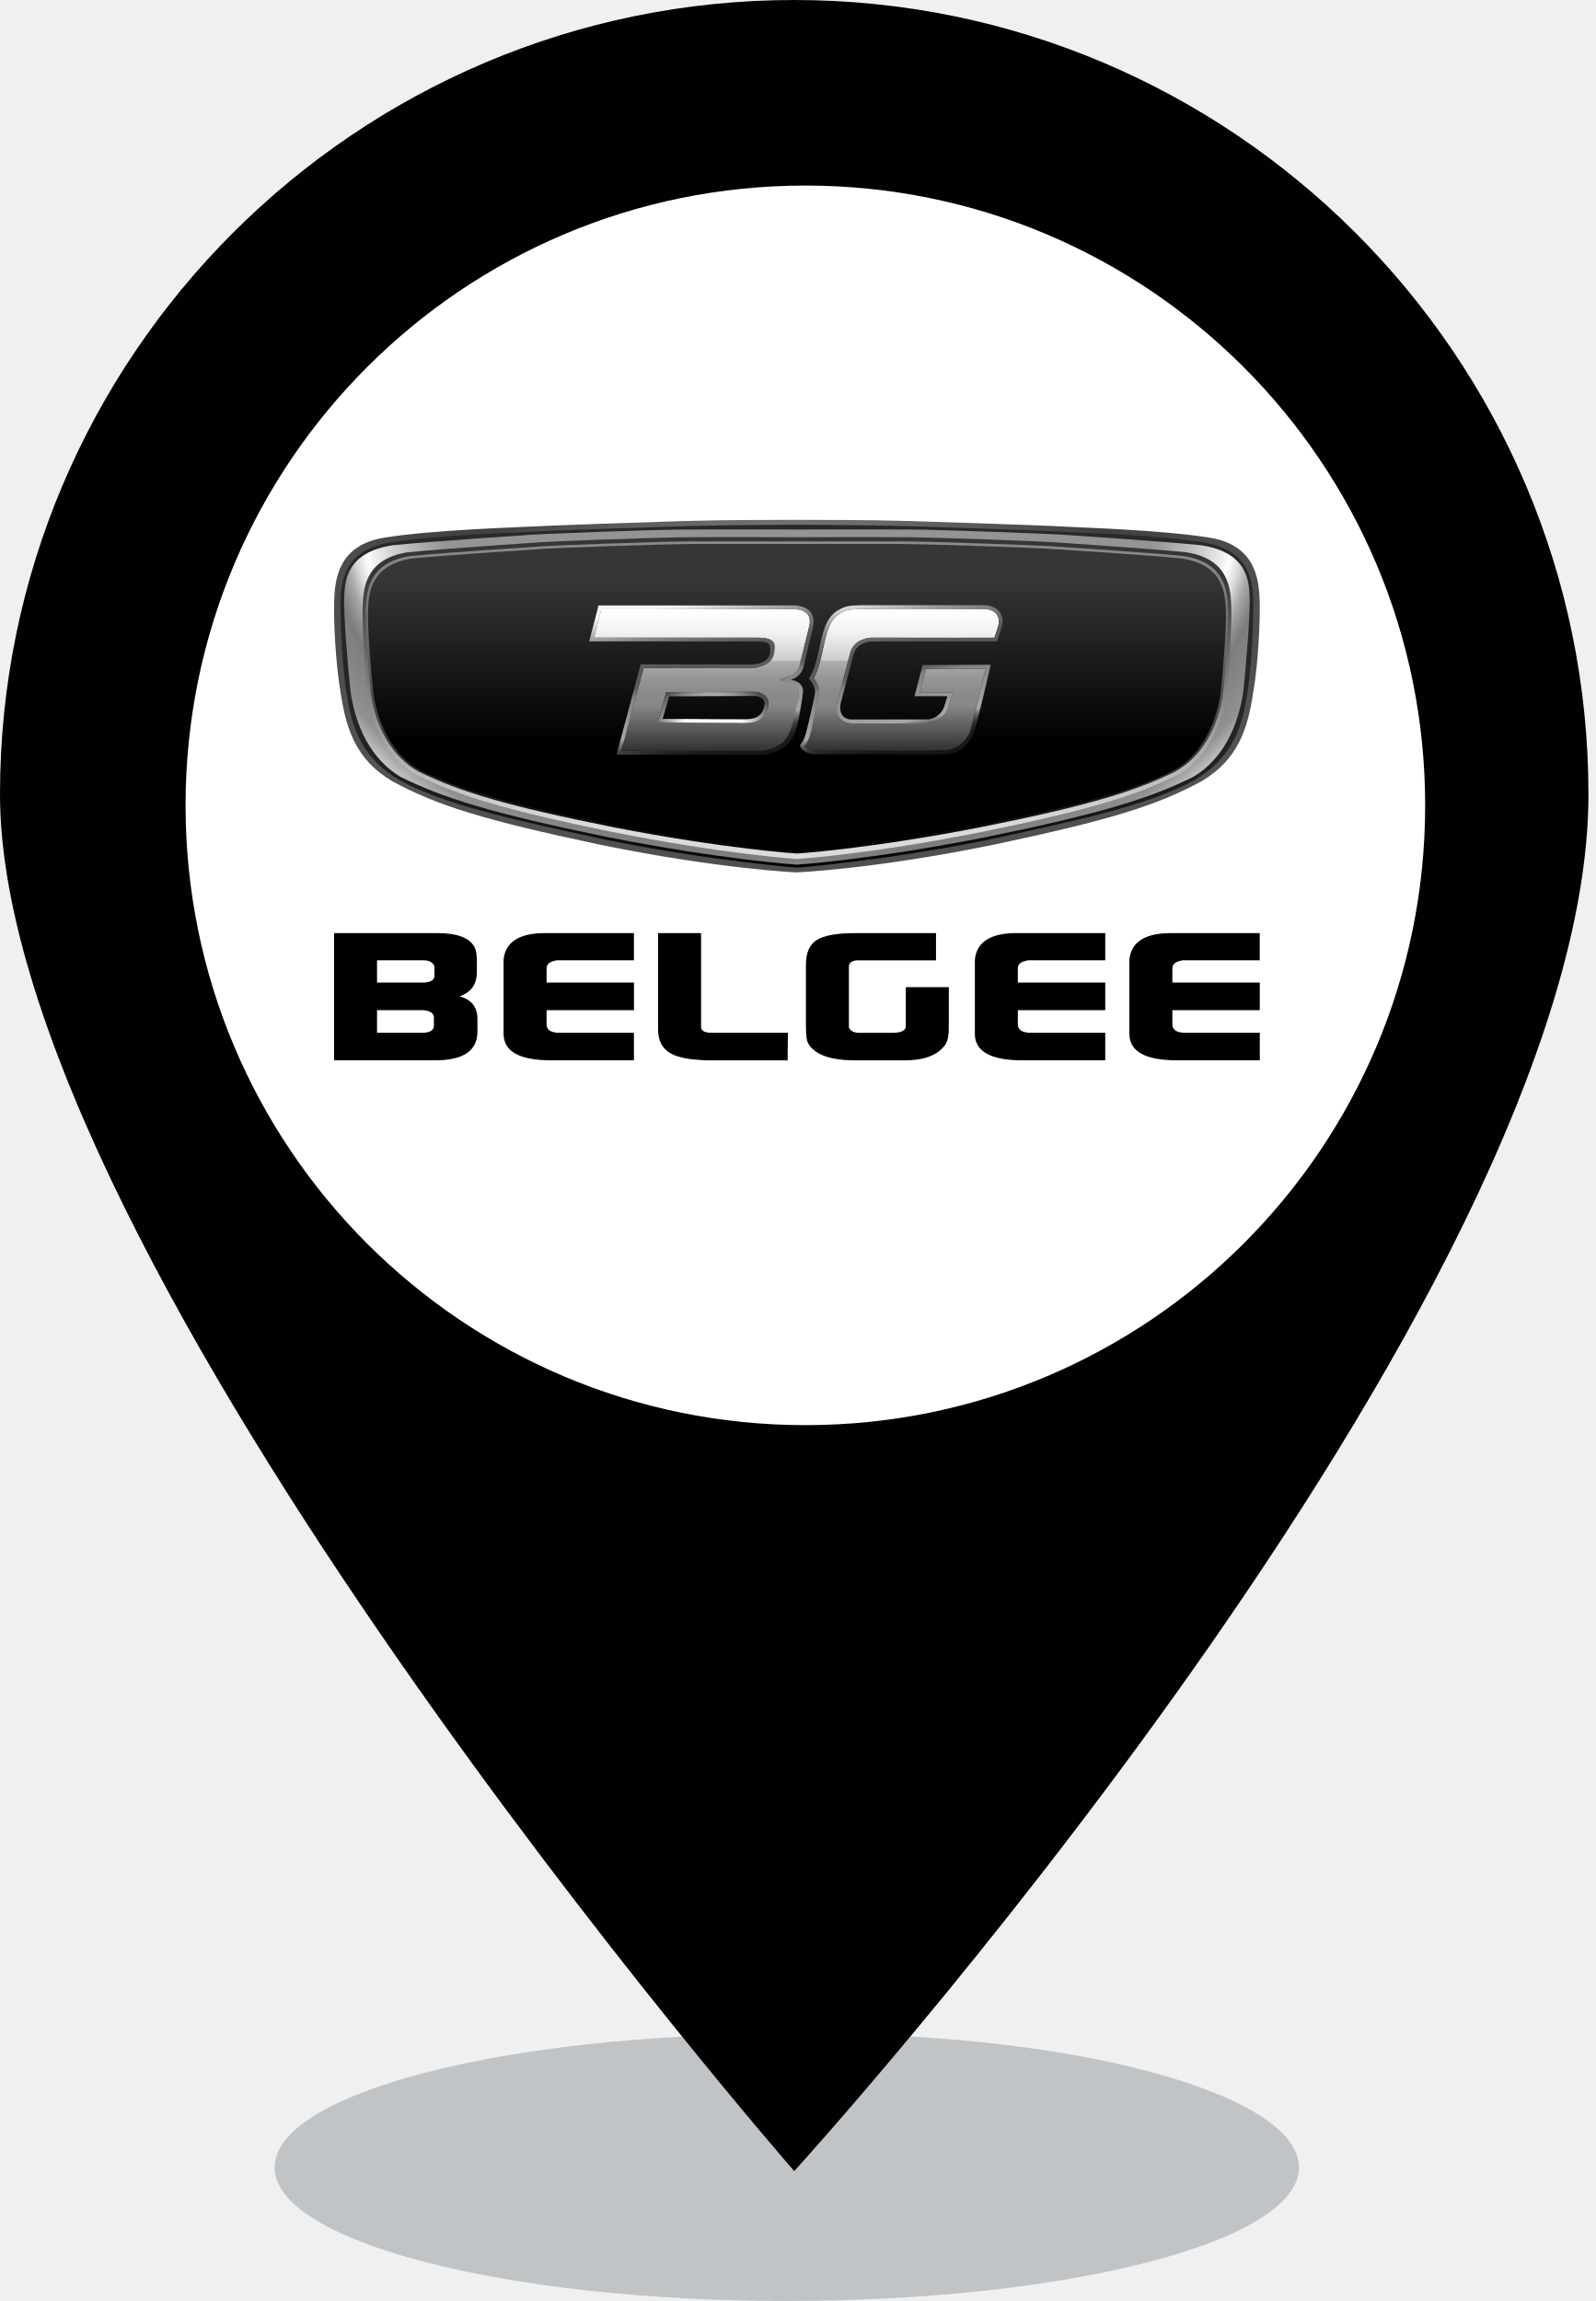
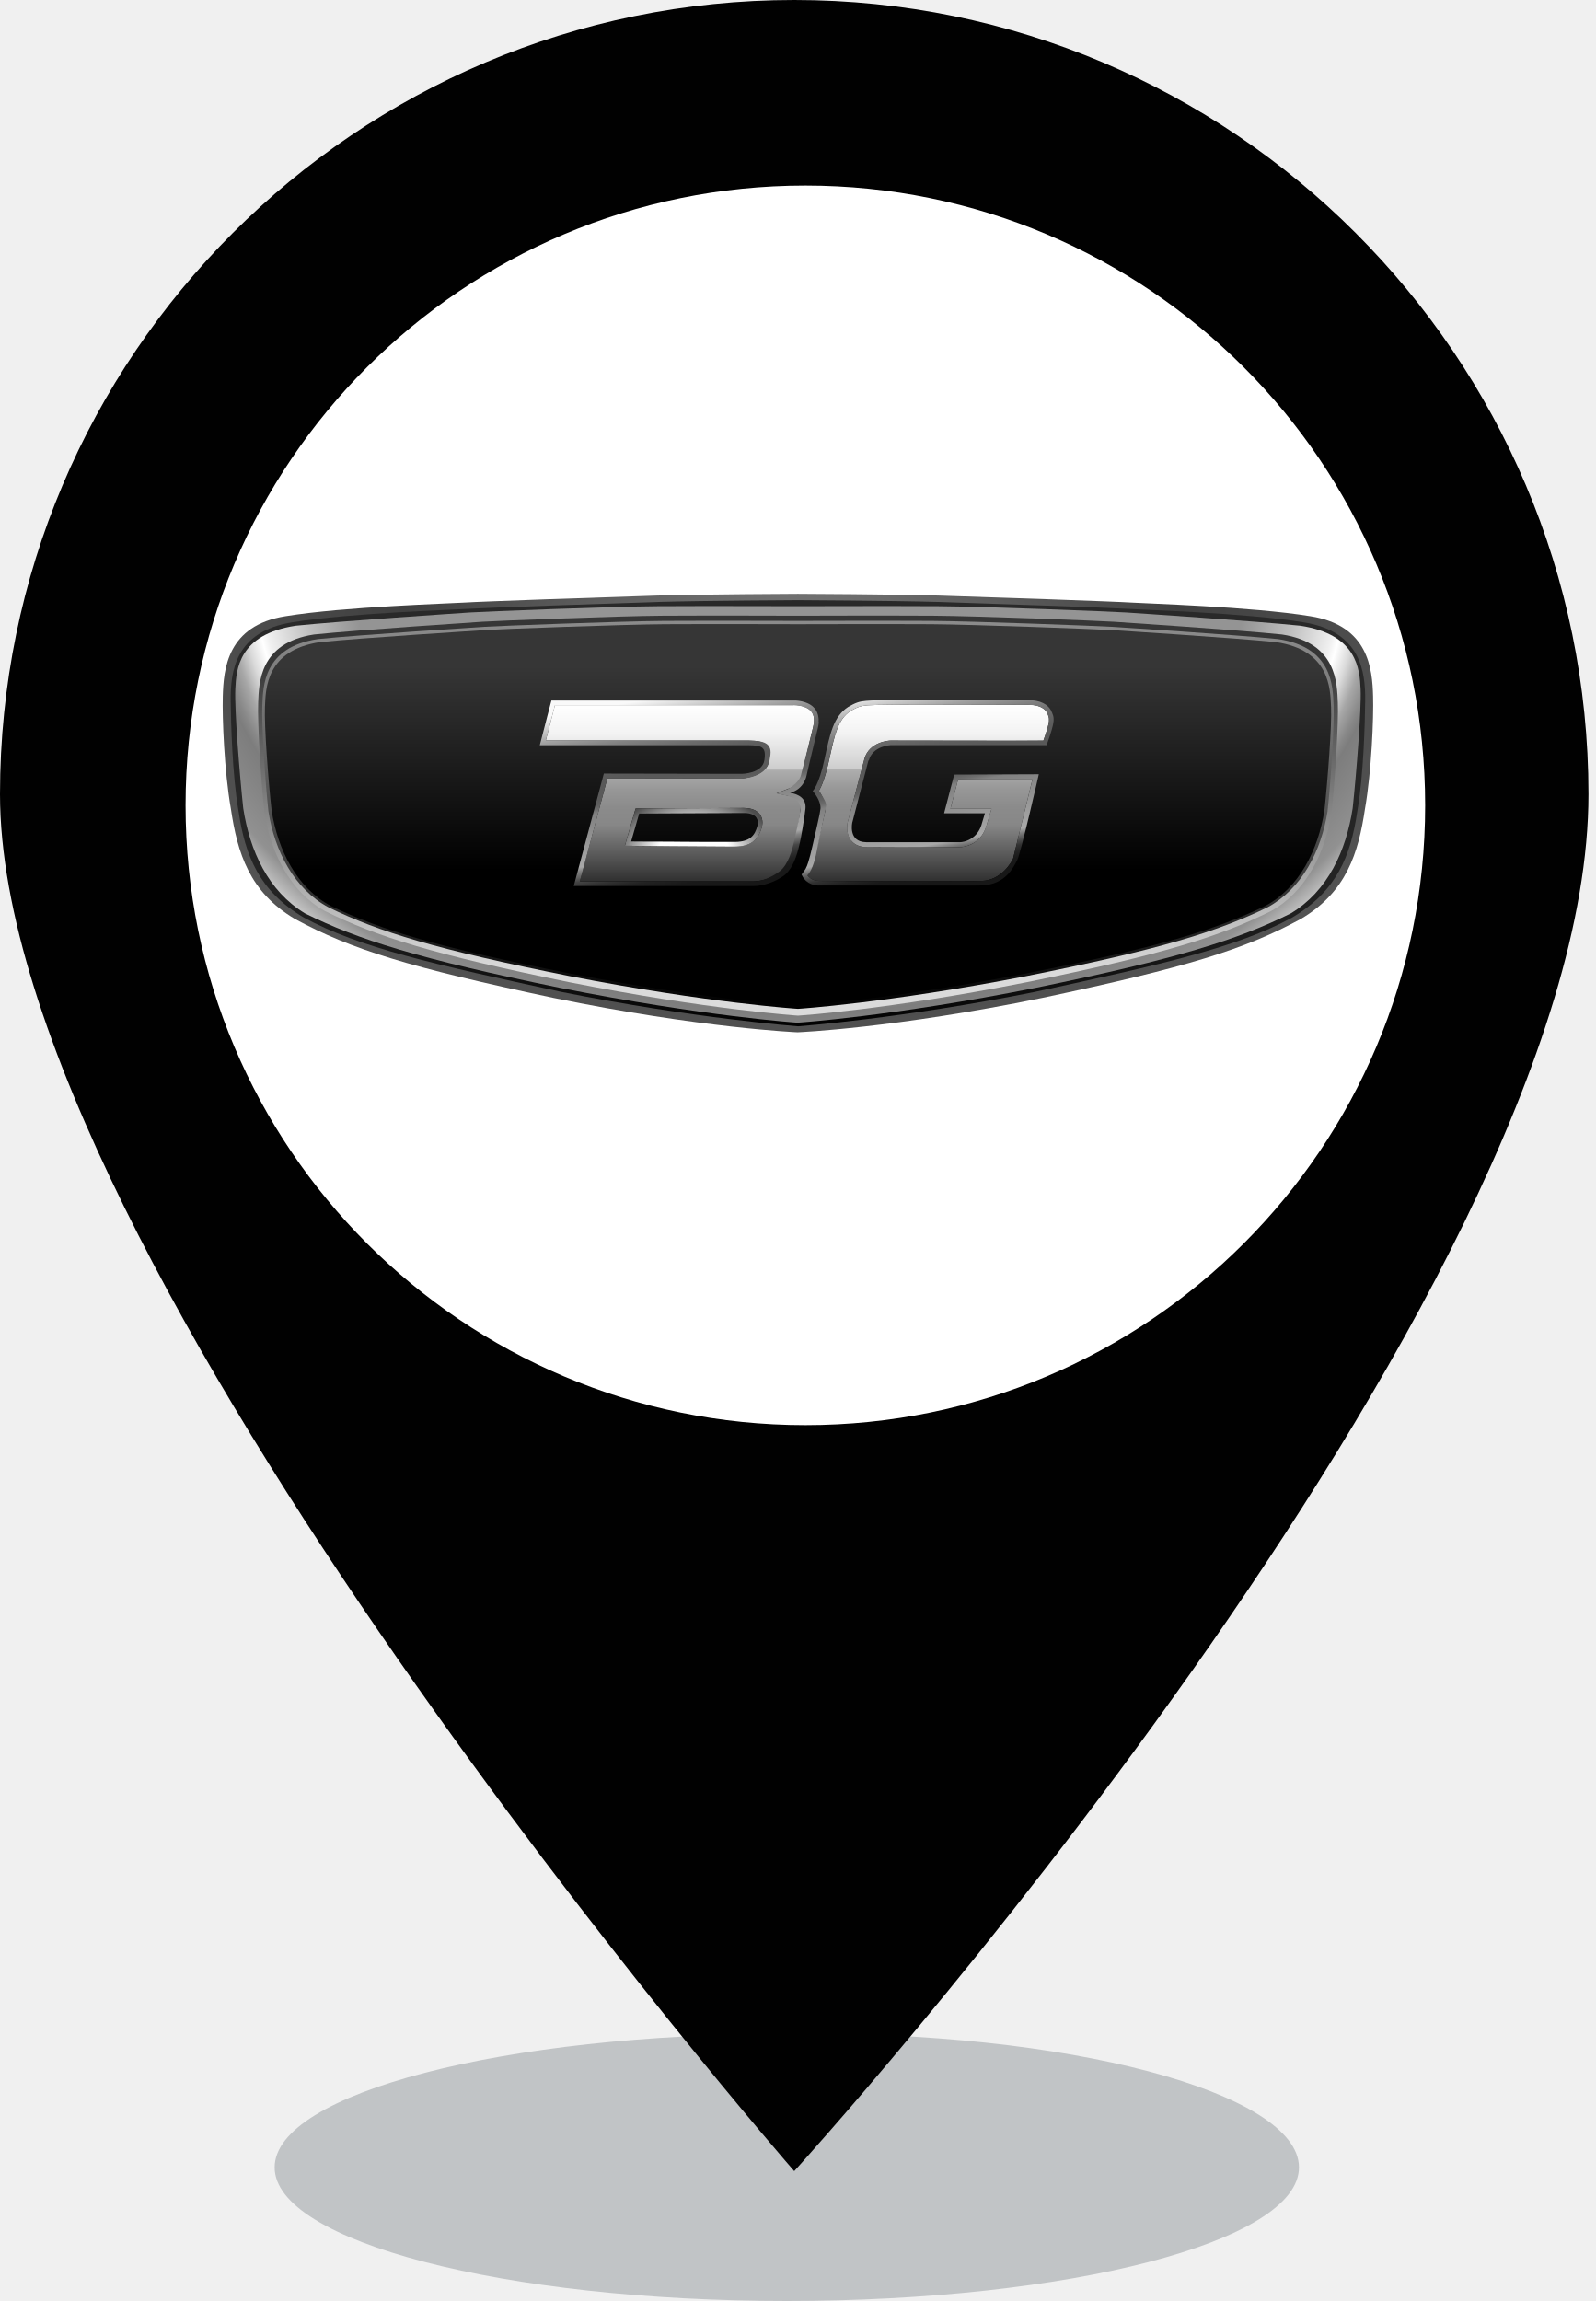
<svg xmlns="http://www.w3.org/2000/svg" width="43" height="62" viewBox="0 0 43 62" fill="none">
  <g clip-path="url(#clip0_2487_175)">
    <path opacity="0.2" d="M35 58.4C35 60.4 28.8 62 21.2 62C13.6 62 7.4 60.4 7.4 58.4C7.4 56.4 13.6 54.8 21.2 54.8C28.8 54.7 35 56.4 35 58.4Z" fill="#05141F" />
    <path d="M21.4 0C9.6 0 0 9.6 0 21.4C0 34 21.4 58.5 21.4 58.5C21.4 58.5 42.8 35 42.8 21.4C42.8 9.6 33.2 0 21.4 0ZM21.4 33.7C14.1 33.7 8.2 27.8 8.2 20.5C8.2 13.2 14.1 7.3 21.4 7.3C28.7 7.3 34.6 13.2 34.6 20.5C34.6 27.8 28.7 33.7 21.4 33.7Z" fill="#010101" />
    <path d="M21.7 38.4C30.923 38.4 38.4 30.923 38.4 21.7C38.4 12.477 30.923 5 21.7 5C12.477 5 5 12.477 5 21.7C5 30.923 12.477 38.4 21.7 38.4Z" fill="white" />
-     <mask id="mask0_2487_175" style="mask-type:luminance" maskUnits="userSpaceOnUse" x="9" y="14" width="25" height="15">
-       <path d="M34 14H9V28.592H34V14Z" fill="white" />
-     </mask>
-     <g mask="url(#mask0_2487_175)">
-       <path d="M9 25.142H11.781C12.314 25.142 12.647 25.266 12.782 25.513C12.827 25.596 12.849 25.729 12.849 25.913V26.189C12.849 26.519 12.695 26.737 12.386 26.846C12.705 26.935 12.864 27.138 12.864 27.455V27.798C12.864 28.312 12.485 28.57 11.728 28.57H9V25.142ZM10.159 25.875V26.474H11.437C11.616 26.462 11.706 26.402 11.706 26.293V26.065C11.706 26.002 11.663 25.948 11.579 25.903C11.524 25.884 11.476 25.875 11.437 25.875H10.159ZM10.159 27.217V27.827H11.43C11.604 27.814 11.691 27.75 11.691 27.637V27.417C11.691 27.304 11.597 27.237 11.408 27.218H10.159V27.217Z" fill="black" />
-       <path d="M13.568 27.856V25.885C13.568 25.841 13.575 25.79 13.59 25.732C13.69 25.338 14.056 25.142 14.689 25.142H17.081V25.875H14.996C14.98 25.881 14.956 25.887 14.921 25.894C14.792 25.925 14.727 25.992 14.727 26.094V26.475H17.082V27.218H14.727V27.599C14.727 27.739 14.826 27.815 15.026 27.827H17.081V28.57H14.854C13.997 28.57 13.569 28.332 13.569 27.856" fill="black" />
-       <path d="M17.731 27.732V25.142H18.89V27.675C18.89 27.777 18.987 27.828 19.181 27.828H21.229L21.222 28.571H19.076C19.007 28.571 18.941 28.568 18.882 28.561C18.474 28.542 18.18 28.468 18 28.338C17.821 28.207 17.731 28.006 17.731 27.733" fill="black" />
-       <path d="M21.715 27.599V25.99C21.715 25.672 21.812 25.452 22.006 25.328C22.2 25.205 22.544 25.143 23.038 25.143H25.22V25.876H23.082C22.963 25.889 22.893 25.936 22.873 26.019V27.686C22.903 27.768 22.985 27.816 23.12 27.829H24.039C24.263 27.829 24.385 27.778 24.406 27.676V26.599H25.565V27.694C25.565 27.916 25.53 28.072 25.461 28.161C25.261 28.434 24.9 28.571 24.377 28.571H23.047C22.568 28.571 22.217 28.494 21.993 28.342C21.863 28.253 21.781 28.152 21.746 28.037C21.726 27.962 21.716 27.815 21.716 27.599" fill="black" />
-       <path d="M26.267 27.856V25.885C26.267 25.841 26.274 25.79 26.289 25.732C26.389 25.338 26.755 25.142 27.387 25.142H29.78V25.875H27.693C27.679 25.881 27.654 25.887 27.62 25.894C27.489 25.925 27.425 25.992 27.425 26.094V26.475H29.78V27.218H27.425V27.599C27.425 27.739 27.525 27.815 27.723 27.827H29.78V28.57H27.552C26.695 28.57 26.267 28.332 26.267 27.856Z" fill="black" />
-       <path d="M30.43 27.856V25.885C30.43 25.841 30.438 25.79 30.452 25.732C30.552 25.338 30.918 25.142 31.551 25.142H33.943V25.875H31.858C31.842 25.881 31.818 25.887 31.783 25.894C31.653 25.925 31.589 25.992 31.589 26.094V26.475H33.944V27.218H31.589V27.599C31.589 27.739 31.688 27.815 31.889 27.827H33.944V28.57H31.716C30.859 28.57 30.431 28.332 30.431 27.856" fill="black" />
-       <path d="M21.473 23.506C21.473 23.506 23.558 23.42 26.778 22.759C29.901 22.098 31.16 21.71 32.376 21.049C33.362 20.467 33.625 19.621 33.767 18.655C33.909 17.844 33.955 16.683 33.942 16.222C33.926 15.63 33.845 14.685 32.583 14.486C31.31 14.278 28.986 14.21 28.699 14.19C28.412 14.169 25.521 14.068 24.533 14.039C23.544 14.009 21.471 14 21.471 14C21.471 14 19.421 14.009 18.41 14.039C17.422 14.068 14.531 14.169 14.244 14.19C13.957 14.21 11.633 14.278 10.36 14.486C9.099 14.686 9.02 15.631 9.002 16.224C8.989 16.683 9.035 17.845 9.177 18.656C9.32 19.622 9.582 20.468 10.569 21.05C11.784 21.71 13.043 22.098 16.166 22.76C19.387 23.421 21.471 23.507 21.471 23.507L21.473 23.506Z" fill="url(#paint0_radial_2487_175)" />
-       <path d="M21.473 23.378C21.473 23.378 23.732 23.208 26.598 22.633C29.364 22.035 30.984 21.672 32.182 21.021C33.155 20.449 33.457 19.678 33.598 18.726C33.738 17.927 33.764 16.782 33.77 16.329C33.779 15.688 33.675 14.813 32.43 14.617C31.176 14.411 28.882 14.346 28.6 14.325C28.317 14.305 25.466 14.205 24.491 14.177C23.515 14.148 21.471 14.138 21.471 14.138C21.471 14.138 19.448 14.147 18.452 14.177C17.456 14.206 14.626 14.305 14.343 14.325C14.06 14.346 11.768 14.412 10.513 14.617C9.27 14.812 9.165 15.687 9.174 16.328C9.18 16.781 9.206 17.925 9.346 18.724C9.487 19.677 9.79 20.448 10.762 21.02C11.96 21.671 13.581 22.034 16.346 22.632C19.212 23.207 21.471 23.377 21.471 23.377L21.473 23.378Z" fill="url(#paint1_linear_2487_175)" />
-       <path d="M21.473 23.298C21.473 23.298 23.483 23.169 26.638 22.541C29.699 21.913 31.005 21.501 32.159 20.928C32.959 20.447 33.358 19.567 33.499 18.649C33.575 17.94 33.691 16.509 33.671 16.073C33.652 15.638 33.601 14.881 32.364 14.692C31.35 14.588 28.869 14.425 28.589 14.405C28.308 14.386 25.489 14.274 24.519 14.268C23.55 14.262 21.474 14.268 21.474 14.268C21.474 14.268 19.397 14.262 18.428 14.268C17.458 14.274 14.639 14.386 14.358 14.405C14.078 14.425 11.597 14.588 10.583 14.692C9.344 14.881 9.293 15.638 9.274 16.075C9.254 16.511 9.369 17.941 9.446 18.65C9.587 19.567 9.986 20.447 10.786 20.929C11.94 21.501 13.246 21.913 16.307 22.542C19.463 23.169 21.473 23.299 21.473 23.299V23.298Z" fill="url(#paint2_radial_2487_175)" />
-       <path d="M21.473 23.146C21.473 23.146 23.4 23.022 26.443 22.419C29.394 21.816 30.611 21.432 31.725 20.881C32.481 20.468 32.907 19.614 33.043 18.733C33.116 18.051 33.196 16.778 33.178 16.359C33.159 15.941 33.157 15.062 31.964 14.882C30.987 14.782 28.595 14.626 28.324 14.606C28.052 14.587 25.335 14.481 24.4 14.475C23.465 14.468 21.474 14.475 21.474 14.475C21.474 14.475 19.482 14.468 18.547 14.475C17.612 14.481 14.894 14.587 14.624 14.606C14.353 14.626 11.961 14.782 10.983 14.882C9.79 15.063 9.788 15.941 9.77 16.359C9.751 16.778 9.83 18.051 9.904 18.733C10.04 19.614 10.466 20.468 11.223 20.881C12.336 21.431 13.552 21.815 16.504 22.419C19.547 23.022 21.475 23.146 21.475 23.146H21.473Z" fill="url(#paint3_linear_2487_175)" />
-       <path d="M21.473 22.998C21.473 22.998 23.385 22.878 26.404 22.293C29.333 21.708 30.541 21.335 31.645 20.801C32.396 20.401 32.819 19.573 32.953 18.717C33.027 18.056 33.104 16.821 33.086 16.415C33.068 16.009 33.066 15.157 31.882 14.982C30.911 14.885 28.538 14.733 28.27 14.715C28.001 14.698 25.304 14.594 24.377 14.588C23.449 14.582 21.473 14.588 21.473 14.588C21.473 14.588 19.496 14.582 18.569 14.588C17.641 14.594 14.944 14.697 14.676 14.715C14.407 14.734 12.034 14.885 11.063 14.982C9.88 15.157 9.878 16.009 9.859 16.415C9.841 16.821 9.92 18.056 9.992 18.717C10.127 19.573 10.549 20.401 11.3 20.801C12.404 21.335 13.613 21.708 16.541 22.293C19.56 22.878 21.473 22.998 21.473 22.998Z" fill="url(#paint4_linear_2487_175)" />
-       <path d="M21.473 22.933C21.473 22.933 23.376 22.814 26.381 22.239C29.295 21.663 30.497 21.296 31.596 20.771C32.343 20.378 32.751 19.549 32.885 18.707C32.957 18.057 33.049 16.856 33.031 16.457C33.012 16.058 33.01 15.22 31.833 15.047C30.867 14.951 28.505 14.802 28.238 14.785C27.971 14.767 25.287 14.665 24.363 14.659C23.44 14.653 21.474 14.659 21.474 14.659C21.474 14.659 19.506 14.653 18.584 14.659C17.661 14.665 14.977 14.766 14.709 14.785C14.442 14.803 12.08 14.952 11.114 15.047C9.936 15.22 9.934 16.057 9.916 16.457C9.899 16.857 9.989 18.057 10.062 18.707C10.196 19.548 10.604 20.378 11.351 20.771C12.45 21.296 13.652 21.663 16.567 22.239C19.572 22.814 21.475 22.933 21.475 22.933H21.473Z" fill="url(#paint5_linear_2487_175)" />
-       <path d="M21.38 16.414H16.204L16.005 17.181H20.407C20.578 17.185 20.712 17.195 20.793 17.29C20.869 17.38 20.863 17.508 20.845 17.621C20.789 17.958 20.276 18.004 20.253 18.004L17.341 17.999L16.743 20.234H20.503C20.699 20.234 20.946 20.148 21.108 20.026C21.296 19.881 21.375 19.537 21.403 19.406C21.407 19.39 21.41 19.377 21.412 19.366C21.437 19.268 21.512 18.823 21.53 18.649C21.535 18.594 21.542 18.424 21.266 18.381L21.007 18.326L21.264 18.224C21.505 18.164 21.553 17.931 21.555 17.92C21.557 17.912 21.647 17.513 21.801 16.887C21.837 16.742 21.825 16.63 21.764 16.553C21.658 16.417 21.426 16.411 21.381 16.411V16.414H21.38ZM20.689 19.057C20.609 19.35 20.436 19.476 20.11 19.48H19.985C19.46 19.48 17.869 19.464 17.852 19.464H17.72L17.756 19.335L17.931 18.728L17.952 18.655H18.028L20.278 18.643H20.302C20.39 18.643 20.552 18.66 20.643 18.776C20.683 18.828 20.724 18.917 20.69 19.057H20.689Z" fill="url(#paint6_linear_2487_175)" />
-       <path d="M22.91 17.59C23.011 17.201 23.46 17.182 23.479 17.181C23.507 17.181 24.835 17.184 25.829 17.184C26.316 17.184 26.64 17.184 26.794 17.182C26.95 16.74 26.936 16.706 26.866 16.567C26.781 16.424 26.571 16.407 26.486 16.407C26.465 16.407 26.453 16.407 26.451 16.408H26.443C26.431 16.408 25.17 16.402 24.229 16.402C23.677 16.402 23.341 16.404 23.23 16.408H23.214C22.853 16.42 22.823 16.422 22.612 16.541C22.34 16.722 22.268 17.054 22.159 17.556L22.146 17.616C22.064 17.99 21.982 18.179 21.929 18.27C22.063 18.468 22.065 18.687 22.065 18.697V18.708L22.062 18.719L21.889 19.476C21.799 19.867 21.753 19.98 21.679 20.106C21.759 20.212 21.884 20.224 21.939 20.224H21.97C21.984 20.224 23.298 20.233 24.32 20.233C24.92 20.233 25.303 20.23 25.458 20.224C25.89 20.209 26.105 19.806 26.135 19.747L26.556 18.024H24.944L24.779 18.661H25.668L25.63 18.792L25.553 19.048C25.417 19.471 25.021 19.491 25.005 19.492C25.002 19.492 24.269 19.495 23.663 19.495C23.311 19.495 23.073 19.495 22.955 19.492C22.81 19.49 22.699 19.442 22.627 19.349C22.503 19.193 22.545 18.977 22.551 18.952C22.555 18.938 22.829 17.906 22.911 17.59H22.91Z" fill="url(#paint7_linear_2487_175)" />
-       <path d="M21.919 16.776C21.921 16.755 21.922 16.735 21.921 16.715C21.921 16.704 21.919 16.693 21.916 16.683C21.914 16.666 21.912 16.65 21.908 16.635C21.906 16.625 21.902 16.614 21.899 16.605C21.895 16.592 21.89 16.579 21.885 16.566C21.881 16.557 21.876 16.549 21.872 16.54C21.865 16.529 21.858 16.517 21.851 16.507C21.846 16.5 21.84 16.492 21.834 16.485C21.826 16.476 21.817 16.466 21.808 16.458C21.802 16.452 21.795 16.446 21.789 16.44C21.78 16.432 21.77 16.424 21.759 16.417C21.752 16.412 21.745 16.407 21.738 16.403C21.727 16.396 21.715 16.391 21.704 16.385C21.697 16.382 21.691 16.378 21.684 16.375C21.671 16.368 21.657 16.363 21.645 16.359C21.64 16.357 21.634 16.355 21.629 16.353C21.61 16.347 21.592 16.342 21.574 16.337C21.57 16.337 21.569 16.337 21.565 16.335C21.55 16.331 21.535 16.328 21.52 16.326C21.514 16.325 21.508 16.323 21.503 16.322C21.493 16.32 21.482 16.319 21.473 16.318C21.466 16.318 21.46 16.317 21.455 16.316C21.447 16.316 21.439 16.314 21.431 16.314H16.127L15.875 17.283H20.407C20.685 17.289 20.789 17.314 20.745 17.607C20.701 17.9 20.253 17.903 20.253 17.903L17.263 17.898L16.611 20.336H20.504C20.52 20.336 20.536 20.336 20.552 20.334C20.565 20.334 20.578 20.334 20.591 20.332C20.607 20.33 20.623 20.328 20.639 20.325C20.652 20.322 20.665 20.321 20.679 20.318C20.695 20.315 20.711 20.311 20.728 20.307C20.741 20.304 20.754 20.302 20.767 20.298C20.784 20.294 20.8 20.288 20.816 20.283C20.83 20.279 20.843 20.276 20.856 20.27C20.873 20.264 20.889 20.258 20.905 20.251C20.918 20.246 20.93 20.242 20.942 20.237C20.958 20.23 20.974 20.221 20.99 20.214C21.001 20.209 21.013 20.204 21.025 20.198C21.041 20.19 21.056 20.18 21.073 20.17C21.083 20.164 21.093 20.159 21.102 20.154C21.127 20.139 21.15 20.122 21.173 20.106C21.413 19.92 21.489 19.493 21.514 19.391C21.54 19.289 21.616 18.838 21.635 18.659C21.657 18.432 21.48 18.343 21.301 18.314C21.611 18.237 21.658 17.939 21.658 17.939C21.658 17.939 21.748 17.544 21.903 16.911C21.912 16.873 21.919 16.838 21.922 16.805C21.923 16.794 21.922 16.784 21.923 16.773L21.919 16.776ZM21.801 16.891C21.648 17.517 21.547 17.894 21.545 17.901C21.543 17.911 21.533 18.071 21.264 18.228L21.007 18.329L21.169 18.365C21.445 18.409 21.546 18.548 21.524 18.702C21.499 18.875 21.412 19.268 21.389 19.366C21.387 19.377 21.384 19.39 21.38 19.406C21.35 19.536 21.265 19.87 21.078 20.015C20.916 20.138 20.699 20.236 20.503 20.236H16.743L17.341 18.001L20.253 18.006C20.275 18.006 20.801 17.981 20.857 17.607C20.875 17.494 20.906 17.378 20.83 17.287C20.749 17.192 20.578 17.187 20.407 17.183H16.005L16.204 16.416H21.38C21.426 16.416 21.657 16.424 21.763 16.558C21.824 16.635 21.836 16.747 21.8 16.892H21.801V16.891Z" fill="url(#paint8_linear_2487_175)" />
-       <path d="M20.303 18.644H20.279L18.029 18.655H17.953L17.932 18.729L17.757 19.336L17.721 19.463H17.853C17.87 19.464 19.461 19.481 19.986 19.481H20.111C20.437 19.477 20.61 19.351 20.69 19.058C20.724 18.918 20.683 18.829 20.643 18.777C20.552 18.661 20.39 18.644 20.302 18.644H20.303ZM20.601 18.983C20.601 18.999 20.597 19.016 20.593 19.035C20.536 19.243 20.43 19.375 20.111 19.38H19.487C19.413 19.38 19.338 19.38 19.259 19.379H19.255C19.176 19.379 19.094 19.378 19.012 19.377H18.982C18.869 19.377 18.756 19.375 18.648 19.373H18.538C18.489 19.373 18.442 19.373 18.396 19.372H18.163C18.105 19.372 18.055 19.372 18.011 19.371H17.961C17.895 19.371 17.855 19.37 17.855 19.37L18.03 18.763L20.282 18.752H20.32C20.326 18.752 20.333 18.752 20.341 18.753C20.349 18.753 20.358 18.753 20.367 18.755C20.37 18.755 20.373 18.755 20.376 18.756C20.383 18.756 20.389 18.758 20.396 18.759C20.4 18.759 20.403 18.76 20.407 18.761C20.413 18.761 20.421 18.764 20.427 18.765C20.431 18.765 20.435 18.767 20.439 18.768C20.445 18.77 20.452 18.772 20.458 18.774C20.462 18.776 20.466 18.777 20.47 18.779C20.477 18.782 20.483 18.785 20.49 18.788C20.493 18.79 20.497 18.791 20.5 18.793C20.509 18.798 20.518 18.803 20.527 18.809H20.529C20.538 18.815 20.546 18.822 20.553 18.831C20.555 18.833 20.557 18.836 20.559 18.839C20.564 18.845 20.57 18.851 20.574 18.857C20.576 18.86 20.578 18.864 20.58 18.868C20.583 18.875 20.587 18.882 20.589 18.889C20.591 18.893 20.592 18.898 20.594 18.902C20.596 18.909 20.598 18.917 20.599 18.925C20.599 18.931 20.601 18.936 20.601 18.941V18.986V18.983Z" fill="url(#paint9_radial_2487_175)" />
-       <path d="M23.008 17.615C23.092 17.295 23.483 17.282 23.483 17.282H26.863C27.055 16.744 27.043 16.699 26.953 16.519C26.941 16.498 26.926 16.479 26.91 16.461C26.907 16.457 26.903 16.454 26.9 16.45C26.884 16.434 26.867 16.419 26.849 16.406L26.84 16.4C26.824 16.389 26.806 16.379 26.789 16.37C26.785 16.368 26.782 16.366 26.778 16.365C26.758 16.356 26.739 16.349 26.718 16.342C26.714 16.341 26.709 16.339 26.705 16.338C26.687 16.332 26.669 16.328 26.65 16.323C26.648 16.323 26.646 16.323 26.645 16.323C26.626 16.318 26.607 16.315 26.589 16.313C26.585 16.313 26.581 16.312 26.577 16.312C26.559 16.31 26.543 16.309 26.529 16.308H26.525C26.51 16.308 26.498 16.308 26.487 16.307H23.225C23.106 16.311 23.02 16.314 22.95 16.32C22.796 16.334 22.722 16.362 22.558 16.455C22.238 16.666 22.168 17.038 22.046 17.596C21.925 18.154 21.792 18.276 21.792 18.276C21.952 18.461 21.966 18.608 21.96 18.662C21.954 18.716 21.936 18.818 21.89 19.017C21.877 19.078 21.861 19.144 21.844 19.217C21.828 19.291 21.809 19.369 21.79 19.454C21.751 19.622 21.722 19.738 21.694 19.823C21.685 19.851 21.677 19.875 21.668 19.899C21.633 19.99 21.593 20.02 21.551 20.088C21.562 20.11 21.584 20.15 21.597 20.168C21.6 20.172 21.603 20.177 21.606 20.18C21.619 20.196 21.634 20.211 21.649 20.224C21.651 20.227 21.654 20.229 21.656 20.231C21.669 20.242 21.684 20.252 21.698 20.261C21.701 20.263 21.703 20.265 21.706 20.266C21.722 20.276 21.738 20.284 21.753 20.29C21.756 20.291 21.76 20.293 21.763 20.294C21.779 20.3 21.794 20.305 21.808 20.309H21.81C21.826 20.313 21.841 20.316 21.854 20.318C21.857 20.318 21.86 20.319 21.863 20.32C21.877 20.323 21.889 20.323 21.9 20.325H22.812C22.888 20.325 22.968 20.325 23.048 20.326H25.256C25.282 20.326 25.306 20.326 25.329 20.325C25.351 20.325 25.37 20.325 25.39 20.323H25.405C25.424 20.323 25.441 20.323 25.455 20.323C25.987 20.303 26.148 19.914 26.225 19.778C26.301 19.641 26.694 17.912 26.694 17.912L24.859 17.919L24.75 18.339L24.641 18.758H25.526L25.512 18.804C25.508 18.819 25.502 18.84 25.494 18.866C25.489 18.885 25.483 18.905 25.475 18.93C25.468 18.954 25.459 18.983 25.449 19.014C25.428 19.082 25.398 19.137 25.364 19.182C25.32 19.242 25.267 19.285 25.216 19.314C25.204 19.321 25.191 19.329 25.179 19.335C25.154 19.347 25.13 19.356 25.108 19.363C25.097 19.366 25.087 19.369 25.077 19.372C25.057 19.378 25.04 19.381 25.027 19.383C25.006 19.386 24.995 19.386 24.995 19.386H22.95C22.553 19.38 22.651 18.958 22.651 18.958C22.651 18.958 22.918 17.931 23.001 17.61L23.008 17.615ZM22.627 19.349C22.7 19.441 22.81 19.489 22.955 19.492C23.073 19.494 23.311 19.495 23.663 19.495C24.27 19.495 25.001 19.492 25.005 19.492C25.022 19.492 25.418 19.471 25.553 19.048L25.63 18.792L25.669 18.661H24.779L24.944 18.024H26.556L26.135 19.747C26.105 19.807 25.889 20.209 25.458 20.224C25.302 20.231 24.919 20.233 24.32 20.233C23.298 20.233 21.984 20.224 21.971 20.224H21.939C21.885 20.224 21.759 20.212 21.679 20.106C21.798 19.962 21.852 19.737 21.9 19.477L22.064 18.708C22.064 18.708 22.079 18.643 22.083 18.595C22.087 18.547 22.062 18.468 21.928 18.27C21.981 18.179 22.063 17.989 22.145 17.616L22.158 17.556C22.267 17.054 22.34 16.723 22.611 16.541C22.82 16.422 22.852 16.421 23.213 16.409H23.229C23.339 16.405 23.675 16.403 24.228 16.403C25.169 16.403 26.43 16.409 26.442 16.409H26.45C26.45 16.409 26.464 16.409 26.485 16.409C26.57 16.409 26.78 16.424 26.865 16.569C26.935 16.708 26.949 16.741 26.793 17.184C26.639 17.185 26.315 17.186 25.828 17.186C24.835 17.186 23.506 17.183 23.478 17.183C23.458 17.183 23.01 17.202 22.909 17.592C22.827 17.908 22.553 18.94 22.549 18.954C22.544 18.979 22.501 19.195 22.625 19.351H22.627V19.349Z" fill="url(#paint10_linear_2487_175)" />
-     </g>
+     <path d="M21.501 27.814C21.501 27.814 24.093 27.707 28.094 26.886C31.976 26.064 33.54 25.582 35.051 24.76C36.277 24.038 36.603 22.986 36.78 21.785C36.957 20.777 37.014 19.334 36.997 18.762C36.977 18.025 36.877 16.851 35.308 16.604C33.727 16.345 30.838 16.261 30.482 16.236C30.125 16.21 26.533 16.085 25.304 16.048C24.075 16.011 21.499 16 21.499 16C21.499 16 18.95 16.011 17.695 16.048C16.466 16.085 12.873 16.21 12.517 16.236C12.161 16.261 9.272 16.345 7.691 16.604C6.123 16.852 6.024 18.026 6.003 18.763C5.986 19.334 6.043 20.778 6.22 21.787C6.397 22.988 6.723 24.039 7.949 24.762C9.46 25.582 11.025 26.064 14.906 26.887C18.909 27.709 21.499 27.815 21.499 27.815L21.501 27.814Z" fill="url(#paint0_radial_2487_175)" />
+     <path d="M21.501 27.654C21.501 27.654 24.308 27.444 27.871 26.729C31.308 25.985 33.321 25.535 34.81 24.726C36.02 24.015 36.395 23.056 36.57 21.873C36.744 20.88 36.777 19.457 36.784 18.894C36.794 18.098 36.665 17.011 35.118 16.767C33.559 16.511 30.709 16.43 30.359 16.404C30.007 16.379 26.464 16.255 25.252 16.219C24.04 16.184 21.499 16.171 21.499 16.171C21.499 16.171 18.985 16.183 17.747 16.219C16.509 16.256 12.992 16.379 12.64 16.404C12.289 16.43 9.439 16.512 7.881 16.767C6.335 17.009 6.206 18.096 6.216 18.893C6.223 19.456 6.256 20.878 6.43 21.872C6.605 23.055 6.982 24.013 8.19 24.725C9.679 25.534 11.693 25.984 15.13 26.727C18.692 27.442 21.499 27.653 21.499 27.653L21.501 27.654Z" fill="url(#paint1_linear_2487_175)" />
+     <path d="M21.5 27.555C21.5 27.555 23.999 27.395 27.92 26.614C31.724 25.834 33.347 25.322 34.782 24.609C35.776 24.012 36.272 22.919 36.447 21.778C36.542 20.896 36.685 19.118 36.661 18.577C36.637 18.035 36.574 17.094 35.037 16.86C33.776 16.73 30.693 16.527 30.345 16.503C29.996 16.479 26.492 16.341 25.287 16.334C24.082 16.326 21.502 16.334 21.502 16.334C21.502 16.334 18.921 16.326 17.716 16.334C16.512 16.341 13.008 16.479 12.659 16.503C12.31 16.527 9.228 16.73 7.967 16.86C6.427 17.094 6.364 18.035 6.34 18.578C6.316 19.121 6.459 20.898 6.554 21.779C6.729 22.919 7.225 24.012 8.219 24.611C9.654 25.322 11.277 25.834 15.081 26.616C19.004 27.395 21.5 27.557 21.5 27.557V27.555Z" fill="url(#paint2_radial_2487_175)" />
+     <path d="M21.501 27.366C21.501 27.366 23.896 27.213 27.678 26.463C31.345 25.714 32.858 25.236 34.242 24.551C35.181 24.039 35.711 22.977 35.88 21.882C35.971 21.035 36.07 19.452 36.047 18.932C36.025 18.412 36.022 17.32 34.54 17.096C33.325 16.971 30.352 16.777 30.015 16.753C29.678 16.729 26.3 16.597 25.139 16.59C23.977 16.582 21.502 16.59 21.502 16.59C21.502 16.59 19.026 16.582 17.865 16.59C16.703 16.597 13.325 16.729 12.989 16.753C12.653 16.777 9.68 16.971 8.464 17.096C6.982 17.321 6.979 18.412 6.956 18.932C6.934 19.452 7.031 21.035 7.124 21.882C7.292 22.977 7.823 24.039 8.762 24.551C10.146 25.235 11.657 25.713 15.326 26.463C19.108 27.213 21.503 27.366 21.503 27.366H21.501Z" fill="url(#paint3_linear_2487_175)" />
+     <path d="M21.501 27.183C21.501 27.183 23.877 27.033 27.63 26.306C31.269 25.579 32.771 25.115 34.143 24.452C35.076 23.955 35.601 22.925 35.769 21.863C35.86 21.041 35.956 19.506 35.933 19.002C35.911 18.497 35.908 17.438 34.437 17.22C33.231 17.099 30.281 16.91 29.948 16.889C29.614 16.867 26.263 16.738 25.11 16.73C23.957 16.723 21.501 16.73 21.501 16.73C21.501 16.73 19.044 16.723 17.892 16.73C16.739 16.738 13.387 16.866 13.054 16.889C12.72 16.912 9.77 17.099 8.564 17.22C7.093 17.438 7.091 18.497 7.068 19.002C7.045 19.506 7.143 21.041 7.233 21.863C7.4 22.925 7.925 23.955 8.859 24.452C10.231 25.115 11.732 25.579 15.372 26.306C19.124 27.033 21.501 27.183 21.501 27.183Z" fill="url(#paint4_linear_2487_175)" />
+     <path d="M21.501 27.101C21.501 27.101 23.866 26.954 27.6 26.239C31.222 25.524 32.716 25.067 34.082 24.415C35.01 23.926 35.517 22.896 35.684 21.85C35.773 21.042 35.888 19.549 35.865 19.054C35.842 18.558 35.839 17.517 34.376 17.301C33.176 17.182 30.241 16.997 29.908 16.975C29.576 16.954 26.241 16.827 25.093 16.819C23.946 16.812 21.502 16.819 21.502 16.819C21.502 16.819 19.057 16.812 17.91 16.819C16.764 16.827 13.428 16.952 13.095 16.975C12.763 16.998 9.827 17.183 8.628 17.301C7.163 17.517 7.16 18.557 7.139 19.054C7.117 19.551 7.229 21.042 7.32 21.85C7.486 22.895 7.994 23.926 8.922 24.415C10.288 25.067 11.782 25.524 15.403 26.239C19.138 26.954 21.503 27.101 21.503 27.101H21.501Z" fill="url(#paint5_linear_2487_175)" />
+     <path d="M21.385 19H14.953L14.706 19.953H20.177C20.388 19.958 20.556 19.971 20.656 20.088C20.751 20.2 20.744 20.36 20.721 20.501C20.651 20.919 20.013 20.976 19.985 20.976L16.366 20.97L15.623 23.747H20.296C20.539 23.747 20.846 23.64 21.048 23.488C21.281 23.308 21.379 22.881 21.414 22.719C21.419 22.698 21.423 22.682 21.426 22.669C21.456 22.547 21.55 21.994 21.572 21.778C21.578 21.709 21.587 21.499 21.244 21.444L20.922 21.376L21.242 21.25C21.541 21.175 21.601 20.885 21.603 20.872C21.606 20.862 21.717 20.366 21.909 19.588C21.953 19.407 21.938 19.268 21.863 19.173C21.731 19.004 21.442 18.997 21.386 18.997V19H21.385ZM20.527 22.285C20.428 22.649 20.212 22.805 19.808 22.81H19.652C19 22.81 17.022 22.791 17.001 22.791H16.836L16.882 22.63L17.099 21.875L17.125 21.785H17.219L20.016 21.77H20.046C20.155 21.77 20.357 21.792 20.47 21.936C20.519 22 20.57 22.111 20.528 22.285H20.527Z" fill="url(#paint6_linear_2487_175)" />
+     <path d="M23.287 20.461C23.413 19.978 23.971 19.954 23.994 19.953C24.029 19.953 25.679 19.957 26.914 19.957C27.52 19.957 27.922 19.957 28.114 19.954C28.308 19.405 28.29 19.363 28.204 19.191C28.097 19.012 27.837 18.991 27.731 18.991C27.706 18.991 27.69 18.991 27.688 18.993H27.678C27.662 18.993 26.096 18.985 24.926 18.985C24.24 18.985 23.823 18.988 23.684 18.993H23.665C23.216 19.008 23.178 19.011 22.917 19.158C22.578 19.383 22.49 19.796 22.354 20.419L22.337 20.494C22.236 20.958 22.133 21.193 22.067 21.307C22.235 21.553 22.237 21.825 22.237 21.837V21.851L22.233 21.865L22.018 22.805C21.906 23.292 21.849 23.431 21.757 23.589C21.857 23.72 22.012 23.736 22.08 23.736H22.119C22.136 23.736 23.769 23.746 25.04 23.746C25.786 23.746 26.261 23.742 26.454 23.736C26.99 23.717 27.258 23.216 27.295 23.142L27.818 21.002H25.815L25.609 21.793H26.715L26.667 21.955L26.572 22.273C26.403 22.8 25.911 22.824 25.891 22.825C25.887 22.825 24.977 22.829 24.223 22.829C23.786 22.829 23.489 22.829 23.343 22.825C23.163 22.823 23.025 22.763 22.935 22.648C22.781 22.454 22.833 22.185 22.841 22.154C22.846 22.137 23.186 20.854 23.289 20.461H23.287Z" fill="url(#paint7_linear_2487_175)" />
+     <path d="M22.056 19.451C22.057 19.424 22.059 19.399 22.057 19.375C22.057 19.361 22.055 19.347 22.052 19.334C22.05 19.314 22.047 19.293 22.042 19.274C22.04 19.262 22.035 19.249 22.031 19.238C22.026 19.221 22.019 19.205 22.013 19.189C22.008 19.178 22.002 19.168 21.997 19.156C21.989 19.142 21.98 19.128 21.971 19.116C21.965 19.107 21.957 19.097 21.95 19.088C21.939 19.076 21.929 19.065 21.918 19.055C21.91 19.047 21.901 19.04 21.894 19.032C21.882 19.022 21.87 19.013 21.857 19.004C21.848 18.998 21.839 18.991 21.83 18.986C21.817 18.978 21.802 18.971 21.789 18.964C21.78 18.96 21.772 18.955 21.763 18.951C21.747 18.943 21.73 18.937 21.715 18.932C21.709 18.929 21.701 18.927 21.695 18.924C21.672 18.917 21.649 18.91 21.626 18.904C21.622 18.904 21.62 18.904 21.616 18.901C21.597 18.896 21.578 18.893 21.56 18.89C21.553 18.889 21.545 18.888 21.539 18.886C21.526 18.884 21.512 18.883 21.501 18.881C21.493 18.881 21.485 18.88 21.479 18.879C21.469 18.879 21.459 18.876 21.449 18.876H14.857L14.544 20.08H20.177C20.522 20.087 20.651 20.119 20.596 20.483C20.542 20.847 19.985 20.851 19.985 20.851L16.27 20.844L15.459 23.874H20.297C20.316 23.874 20.337 23.874 20.357 23.871C20.373 23.871 20.389 23.871 20.405 23.869C20.425 23.866 20.444 23.864 20.465 23.86C20.481 23.857 20.498 23.856 20.514 23.852C20.534 23.849 20.555 23.843 20.575 23.838C20.591 23.835 20.608 23.832 20.624 23.827C20.645 23.822 20.665 23.814 20.685 23.808C20.702 23.803 20.718 23.799 20.735 23.793C20.755 23.785 20.775 23.777 20.796 23.769C20.811 23.762 20.826 23.757 20.841 23.751C20.861 23.742 20.881 23.732 20.901 23.723C20.915 23.717 20.93 23.71 20.944 23.703C20.964 23.692 20.983 23.68 21.004 23.668C21.016 23.661 21.029 23.654 21.04 23.648C21.071 23.629 21.1 23.609 21.128 23.589C21.427 23.358 21.521 22.826 21.553 22.7C21.584 22.573 21.68 22.012 21.702 21.79C21.73 21.508 21.51 21.397 21.288 21.362C21.673 21.265 21.732 20.895 21.732 20.895C21.732 20.895 21.843 20.404 22.036 19.618C22.047 19.571 22.055 19.527 22.059 19.486C22.06 19.472 22.059 19.459 22.06 19.447L22.056 19.451ZM21.909 19.593C21.719 20.371 21.593 20.839 21.591 20.848C21.588 20.861 21.576 21.06 21.242 21.254L20.922 21.38L21.124 21.425C21.466 21.48 21.592 21.652 21.564 21.844C21.534 22.059 21.426 22.547 21.397 22.669C21.394 22.682 21.39 22.698 21.385 22.719C21.349 22.88 21.243 23.296 21.01 23.476C20.809 23.628 20.539 23.75 20.296 23.75H15.623L16.366 20.972L19.985 20.979C20.012 20.979 20.666 20.947 20.736 20.483C20.758 20.342 20.797 20.198 20.702 20.085C20.602 19.967 20.389 19.96 20.177 19.955H14.706L14.953 19.003H21.385C21.442 19.003 21.73 19.012 21.862 19.179C21.937 19.274 21.952 19.414 21.908 19.594H21.909V19.593Z" fill="url(#paint8_linear_2487_175)" />
+     <path d="M20.047 21.771H20.017L17.221 21.785H17.127L17.1 21.877L16.883 22.631L16.838 22.79H17.003C17.023 22.791 19.001 22.811 19.653 22.811H19.809C20.213 22.806 20.429 22.65 20.528 22.286C20.57 22.112 20.519 22.001 20.47 21.937C20.357 21.793 20.155 21.771 20.046 21.771H20.047ZM20.418 22.192C20.418 22.213 20.413 22.234 20.407 22.257C20.337 22.516 20.205 22.681 19.809 22.686H19.033C18.942 22.686 18.848 22.686 18.75 22.684H18.745C18.646 22.684 18.545 22.683 18.443 22.682H18.405C18.264 22.682 18.125 22.679 17.991 22.678H17.854C17.793 22.678 17.734 22.678 17.677 22.677H17.388C17.316 22.677 17.254 22.677 17.199 22.675H17.137C17.055 22.675 17.005 22.674 17.005 22.674L17.222 21.92L20.021 21.906H20.068C20.075 21.906 20.084 21.906 20.094 21.907C20.104 21.907 20.116 21.907 20.127 21.91C20.131 21.91 20.134 21.91 20.137 21.911C20.146 21.911 20.154 21.913 20.163 21.915C20.168 21.915 20.172 21.916 20.177 21.917C20.184 21.917 20.193 21.921 20.201 21.922C20.206 21.922 20.211 21.925 20.216 21.926C20.224 21.929 20.233 21.931 20.24 21.934C20.245 21.935 20.25 21.937 20.254 21.939C20.263 21.942 20.271 21.946 20.279 21.95C20.283 21.953 20.288 21.954 20.292 21.956C20.303 21.963 20.315 21.969 20.325 21.977H20.328C20.339 21.984 20.349 21.993 20.358 22.003C20.361 22.006 20.363 22.01 20.366 22.014C20.372 22.021 20.378 22.029 20.383 22.036C20.386 22.04 20.389 22.045 20.391 22.05C20.395 22.058 20.4 22.067 20.402 22.076C20.405 22.081 20.406 22.087 20.409 22.092C20.411 22.101 20.414 22.111 20.415 22.121C20.415 22.128 20.418 22.134 20.418 22.14V22.196V22.192Z" fill="url(#paint9_radial_2487_175)" />
+     <path d="M23.409 20.493C23.513 20.095 23.999 20.078 23.999 20.078H28.2C28.439 19.41 28.423 19.354 28.312 19.131C28.297 19.104 28.278 19.08 28.259 19.059C28.255 19.054 28.25 19.05 28.246 19.045C28.226 19.024 28.205 19.007 28.183 18.99L28.171 18.983C28.151 18.969 28.129 18.956 28.108 18.946C28.103 18.943 28.099 18.941 28.094 18.94C28.07 18.928 28.046 18.919 28.02 18.91C28.015 18.909 28.009 18.907 28.004 18.905C27.981 18.898 27.958 18.893 27.935 18.888C27.933 18.888 27.93 18.888 27.929 18.886C27.905 18.881 27.882 18.877 27.859 18.875C27.854 18.875 27.849 18.874 27.844 18.874C27.822 18.871 27.802 18.87 27.784 18.869H27.779C27.761 18.869 27.746 18.869 27.732 18.867H23.678C23.531 18.872 23.424 18.876 23.337 18.884C23.145 18.9 23.053 18.936 22.85 19.051C22.452 19.314 22.364 19.775 22.213 20.469C22.062 21.163 21.898 21.314 21.898 21.314C22.097 21.544 22.114 21.727 22.107 21.794C22.099 21.861 22.076 21.988 22.019 22.235C22.003 22.31 21.984 22.393 21.962 22.484C21.942 22.575 21.919 22.673 21.895 22.778C21.847 22.988 21.81 23.131 21.776 23.236C21.764 23.271 21.754 23.302 21.743 23.331C21.7 23.444 21.65 23.482 21.598 23.566C21.612 23.594 21.639 23.643 21.655 23.666C21.659 23.671 21.663 23.676 21.667 23.68C21.683 23.7 21.701 23.719 21.72 23.736C21.723 23.738 21.726 23.741 21.729 23.743C21.745 23.757 21.763 23.77 21.781 23.781C21.785 23.784 21.787 23.786 21.791 23.788C21.81 23.799 21.83 23.809 21.849 23.817C21.853 23.818 21.858 23.821 21.862 23.822C21.881 23.829 21.9 23.836 21.918 23.841H21.92C21.939 23.846 21.958 23.85 21.975 23.852C21.979 23.852 21.983 23.854 21.986 23.855C22.003 23.857 22.018 23.859 22.032 23.86H23.166C23.259 23.86 23.358 23.86 23.459 23.861H26.203C26.235 23.861 26.265 23.861 26.293 23.86C26.321 23.86 26.345 23.86 26.369 23.859H26.388C26.411 23.859 26.432 23.859 26.45 23.857C27.111 23.833 27.311 23.35 27.406 23.18C27.502 23.01 27.99 20.862 27.99 20.862L25.71 20.871L25.574 21.392L25.438 21.913H26.538L26.521 21.97C26.516 21.989 26.509 22.015 26.498 22.048C26.492 22.071 26.484 22.096 26.474 22.126C26.465 22.157 26.455 22.192 26.443 22.232C26.416 22.315 26.379 22.384 26.337 22.44C26.282 22.514 26.217 22.568 26.153 22.605C26.138 22.613 26.122 22.622 26.107 22.63C26.076 22.645 26.046 22.657 26.019 22.665C26.005 22.669 25.992 22.673 25.98 22.677C25.956 22.683 25.934 22.687 25.918 22.689C25.892 22.693 25.878 22.693 25.878 22.693H23.337C22.844 22.686 22.965 22.162 22.965 22.162C22.965 22.162 23.296 20.885 23.4 20.487L23.409 20.493ZM22.935 22.648C23.026 22.762 23.163 22.821 23.343 22.825C23.489 22.828 23.786 22.829 24.223 22.829C24.977 22.829 25.886 22.825 25.891 22.825C25.911 22.825 26.403 22.8 26.572 22.273L26.667 21.955L26.715 21.793H25.609L25.815 21.002H27.819L27.295 23.142C27.258 23.217 26.989 23.717 26.454 23.736C26.26 23.743 25.784 23.746 25.04 23.746C23.769 23.746 22.136 23.736 22.119 23.736H22.08C22.013 23.736 21.857 23.72 21.757 23.589C21.905 23.41 21.972 23.13 22.032 22.806L22.236 21.851C22.236 21.851 22.254 21.77 22.259 21.71C22.264 21.651 22.234 21.553 22.066 21.307C22.132 21.193 22.235 20.957 22.336 20.494L22.353 20.419C22.488 19.796 22.578 19.383 22.916 19.158C23.176 19.011 23.215 19.009 23.664 18.994H23.683C23.82 18.989 24.237 18.986 24.925 18.986C26.095 18.986 27.661 18.994 27.677 18.994H27.687C27.687 18.994 27.704 18.994 27.73 18.994C27.836 18.994 28.096 19.013 28.203 19.193C28.289 19.366 28.307 19.406 28.113 19.957C27.921 19.958 27.519 19.959 26.913 19.959C25.679 19.959 24.028 19.955 23.992 19.955C23.968 19.955 23.412 19.979 23.286 20.464C23.183 20.857 22.844 22.139 22.838 22.157C22.832 22.187 22.779 22.456 22.932 22.65H22.935V22.648Z" fill="url(#paint10_linear_2487_175)" />
  </g>
  <defs>
-     <radialGradient id="paint0_radial_2487_175" cx="0" cy="0" r="1" gradientUnits="userSpaceOnUse" gradientTransform="translate(21.3745 15.3649) rotate(90.71) scale(9.69184 16.1854)">
+     <radialGradient id="paint0_radial_2487_175" cx="0" cy="0" r="1" gradientUnits="userSpaceOnUse" gradientTransform="translate(21.3787 17.6962) rotate(90.71) scale(12.0448 20.1149)">
      <stop stop-color="#808080" />
      <stop offset="0.53" stop-color="#404040" />
      <stop offset="0.74" stop-color="#4C4C4C" />
      <stop offset="0.98" stop-color="#575757" />
    </radialGradient>
-     <linearGradient id="paint1_linear_2487_175" x1="21.473" y1="23.378" x2="21.473" y2="14.138" gradientUnits="userSpaceOnUse">
+     <linearGradient id="paint1_linear_2487_175" x1="21.501" y1="27.654" x2="21.501" y2="16.171" gradientUnits="userSpaceOnUse">
      <stop />
      <stop offset="0.07" stop-color="#0C0C0C" />
      <stop offset="0.19" stop-color="#1A1A1A" />
      <stop offset="0.33" stop-color="#232323" />
      <stop offset="0.55" stop-color="#262626" />
      <stop offset="0.98" stop-color="#292929" />
    </linearGradient>
-     <radialGradient id="paint2_radial_2487_175" cx="0" cy="0" r="1" gradientUnits="userSpaceOnUse" gradientTransform="translate(21.5069 13.428) rotate(89.84) scale(11.5092 15.3072)">
+     <radialGradient id="paint2_radial_2487_175" cx="0" cy="0" r="1" gradientUnits="userSpaceOnUse" gradientTransform="translate(21.5433 15.2891) rotate(89.84) scale(14.3034 19.0235)">
      <stop offset="0.63" stop-color="#949494" />
      <stop offset="0.65" stop-color="#9F9F9F" />
      <stop offset="0.7" stop-color="#BEBEBE" />
      <stop offset="0.76" stop-color="#F0F0F0" />
      <stop offset="0.77" stop-color="white" />
      <stop offset="0.79" stop-color="#DADADA" />
      <stop offset="0.81" stop-color="#A7A7A7" />
      <stop offset="0.83" stop-color="#888888" />
      <stop offset="0.84" stop-color="#7D7D7D" />
      <stop offset="0.92" stop-color="#919191" />
      <stop offset="1" stop-color="white" />
    </radialGradient>
-     <linearGradient id="paint3_linear_2487_175" x1="21.474" y1="23.146" x2="21.474" y2="14.471" gradientUnits="userSpaceOnUse">
+     <linearGradient id="paint3_linear_2487_175" x1="21.502" y1="27.366" x2="21.502" y2="16.586" gradientUnits="userSpaceOnUse">
      <stop offset="0.11" stop-color="#DBDBDB" />
      <stop offset="0.88" stop-color="#363636" />
    </linearGradient>
-     <linearGradient id="paint4_linear_2487_175" x1="21.419" y1="24.121" x2="21.491" y2="13.944" gradientUnits="userSpaceOnUse">
+     <linearGradient id="paint4_linear_2487_175" x1="21.433" y1="28.579" x2="21.523" y2="15.93" gradientUnits="userSpaceOnUse">
      <stop offset="0.11" />
      <stop offset="0.41" stop-color="#3C3C3C" />
      <stop offset="0.68" stop-color="#6A6A6A" />
      <stop offset="0.88" stop-color="#868686" />
      <stop offset="1" stop-color="#919191" />
    </linearGradient>
-     <linearGradient id="paint5_linear_2487_175" x1="21.474" y1="14.844" x2="21.474" y2="21.466" gradientUnits="userSpaceOnUse">
+     <linearGradient id="paint5_linear_2487_175" x1="21.502" y1="17.049" x2="21.502" y2="25.279" gradientUnits="userSpaceOnUse">
      <stop offset="0.11" stop-color="#363636" />
      <stop offset="0.78" />
    </linearGradient>
-     <linearGradient id="paint6_linear_2487_175" x1="18.913" y1="16.411" x2="18.913" y2="20.234" gradientUnits="userSpaceOnUse">
+     <linearGradient id="paint6_linear_2487_175" x1="18.32" y1="18.997" x2="18.32" y2="23.747" gradientUnits="userSpaceOnUse">
      <stop stop-color="white" />
      <stop offset="0.16" stop-color="#F3F3F3" />
      <stop offset="0.36" stop-color="#CECECE" />
      <stop offset="0.37" stop-color="#AEAEAE" />
      <stop offset="0.38" stop-color="#ABABAB" />
      <stop offset="0.48" stop-color="#979797" />
      <stop offset="0.58" stop-color="#8B8B8B" />
      <stop offset="0.68" stop-color="#878787" />
      <stop offset="1" stop-color="#303030" />
    </linearGradient>
-     <linearGradient id="paint7_linear_2487_175" x1="24.298" y1="16.402" x2="24.298" y2="20.233" gradientUnits="userSpaceOnUse">
+     <linearGradient id="paint7_linear_2487_175" x1="25.012" y1="18.985" x2="25.012" y2="23.746" gradientUnits="userSpaceOnUse">
      <stop stop-color="white" />
      <stop offset="0.16" stop-color="#F3F3F3" />
      <stop offset="0.36" stop-color="#CECECE" />
      <stop offset="0.37" stop-color="#AEAEAE" />
      <stop offset="0.38" stop-color="#ABABAB" />
      <stop offset="0.48" stop-color="#979797" />
      <stop offset="0.58" stop-color="#8B8B8B" />
      <stop offset="0.68" stop-color="#878787" />
      <stop offset="1" stop-color="#303030" />
    </linearGradient>
-     <linearGradient id="paint8_linear_2487_175" x1="18.763" y1="16.2" x2="19.489" y2="20.474" gradientUnits="userSpaceOnUse">
+     <linearGradient id="paint8_linear_2487_175" x1="18.134" y1="18.734" x2="19.035" y2="24.045" gradientUnits="userSpaceOnUse">
      <stop stop-color="#F9F9F9" />
      <stop offset="0.07" stop-color="#C9C9C9" />
      <stop offset="0.13" stop-color="#A0A0A0" />
      <stop offset="0.19" stop-color="#818181" />
      <stop offset="0.25" stop-color="#6B6B6B" />
      <stop offset="0.31" stop-color="#5D5D5D" />
      <stop offset="0.36" stop-color="#595959" />
      <stop offset="0.45" stop-color="#5A5A5A" />
      <stop offset="0.48" stop-color="#616161" />
      <stop offset="0.5" stop-color="#6D6D6D" />
      <stop offset="0.52" stop-color="#818181" />
      <stop offset="0.77" stop-color="#A8A8A8" />
      <stop offset="0.79" stop-color="#838383" />
      <stop offset="0.82" stop-color="#626262" />
      <stop offset="0.84" stop-color="#464646" />
      <stop offset="0.87" stop-color="#313131" />
      <stop offset="0.9" stop-color="#222222" />
      <stop offset="0.94" stop-color="#191919" />
      <stop offset="1" stop-color="#171717" />
    </linearGradient>
-     <radialGradient id="paint9_radial_2487_175" cx="0" cy="0" r="1" gradientUnits="userSpaceOnUse" gradientTransform="translate(19.2165 19.6516) rotate(-88.99) scale(1.32245 1.79853)">
+     <radialGradient id="paint9_radial_2487_175" cx="0" cy="0" r="1" gradientUnits="userSpaceOnUse" gradientTransform="translate(18.6968 23.0237) rotate(-88.99) scale(1.64351 2.23517)">
      <stop offset="0.44" stop-color="white" />
      <stop offset="1" stop-color="#4D4D4D" />
    </radialGradient>
-     <linearGradient id="paint10_linear_2487_175" x1="23.842" y1="15.982" x2="24.639" y2="20.333" gradientUnits="userSpaceOnUse">
+     <linearGradient id="paint10_linear_2487_175" x1="24.445" y1="18.463" x2="25.436" y2="23.87" gradientUnits="userSpaceOnUse">
      <stop stop-color="#F9F9F9" />
      <stop offset="0.07" stop-color="#C9C9C9" />
      <stop offset="0.13" stop-color="#A0A0A0" />
      <stop offset="0.19" stop-color="#818181" />
      <stop offset="0.25" stop-color="#6B6B6B" />
      <stop offset="0.31" stop-color="#5D5D5D" />
      <stop offset="0.36" stop-color="#595959" />
      <stop offset="0.45" stop-color="#5A5A5A" />
      <stop offset="0.48" stop-color="#616161" />
      <stop offset="0.5" stop-color="#6D6D6D" />
      <stop offset="0.52" stop-color="#818181" />
      <stop offset="0.79" stop-color="#A8A8A8" />
      <stop offset="0.81" stop-color="#828282" />
      <stop offset="0.83" stop-color="#616161" />
      <stop offset="0.85" stop-color="#464646" />
      <stop offset="0.87" stop-color="#313131" />
      <stop offset="0.9" stop-color="#222222" />
      <stop offset="0.93" stop-color="#191919" />
      <stop offset="0.98" stop-color="#171717" />
    </linearGradient>
    <clipPath id="clip0_2487_175">
      <rect width="42.8" height="62" fill="white" />
    </clipPath>
  </defs>
</svg>
